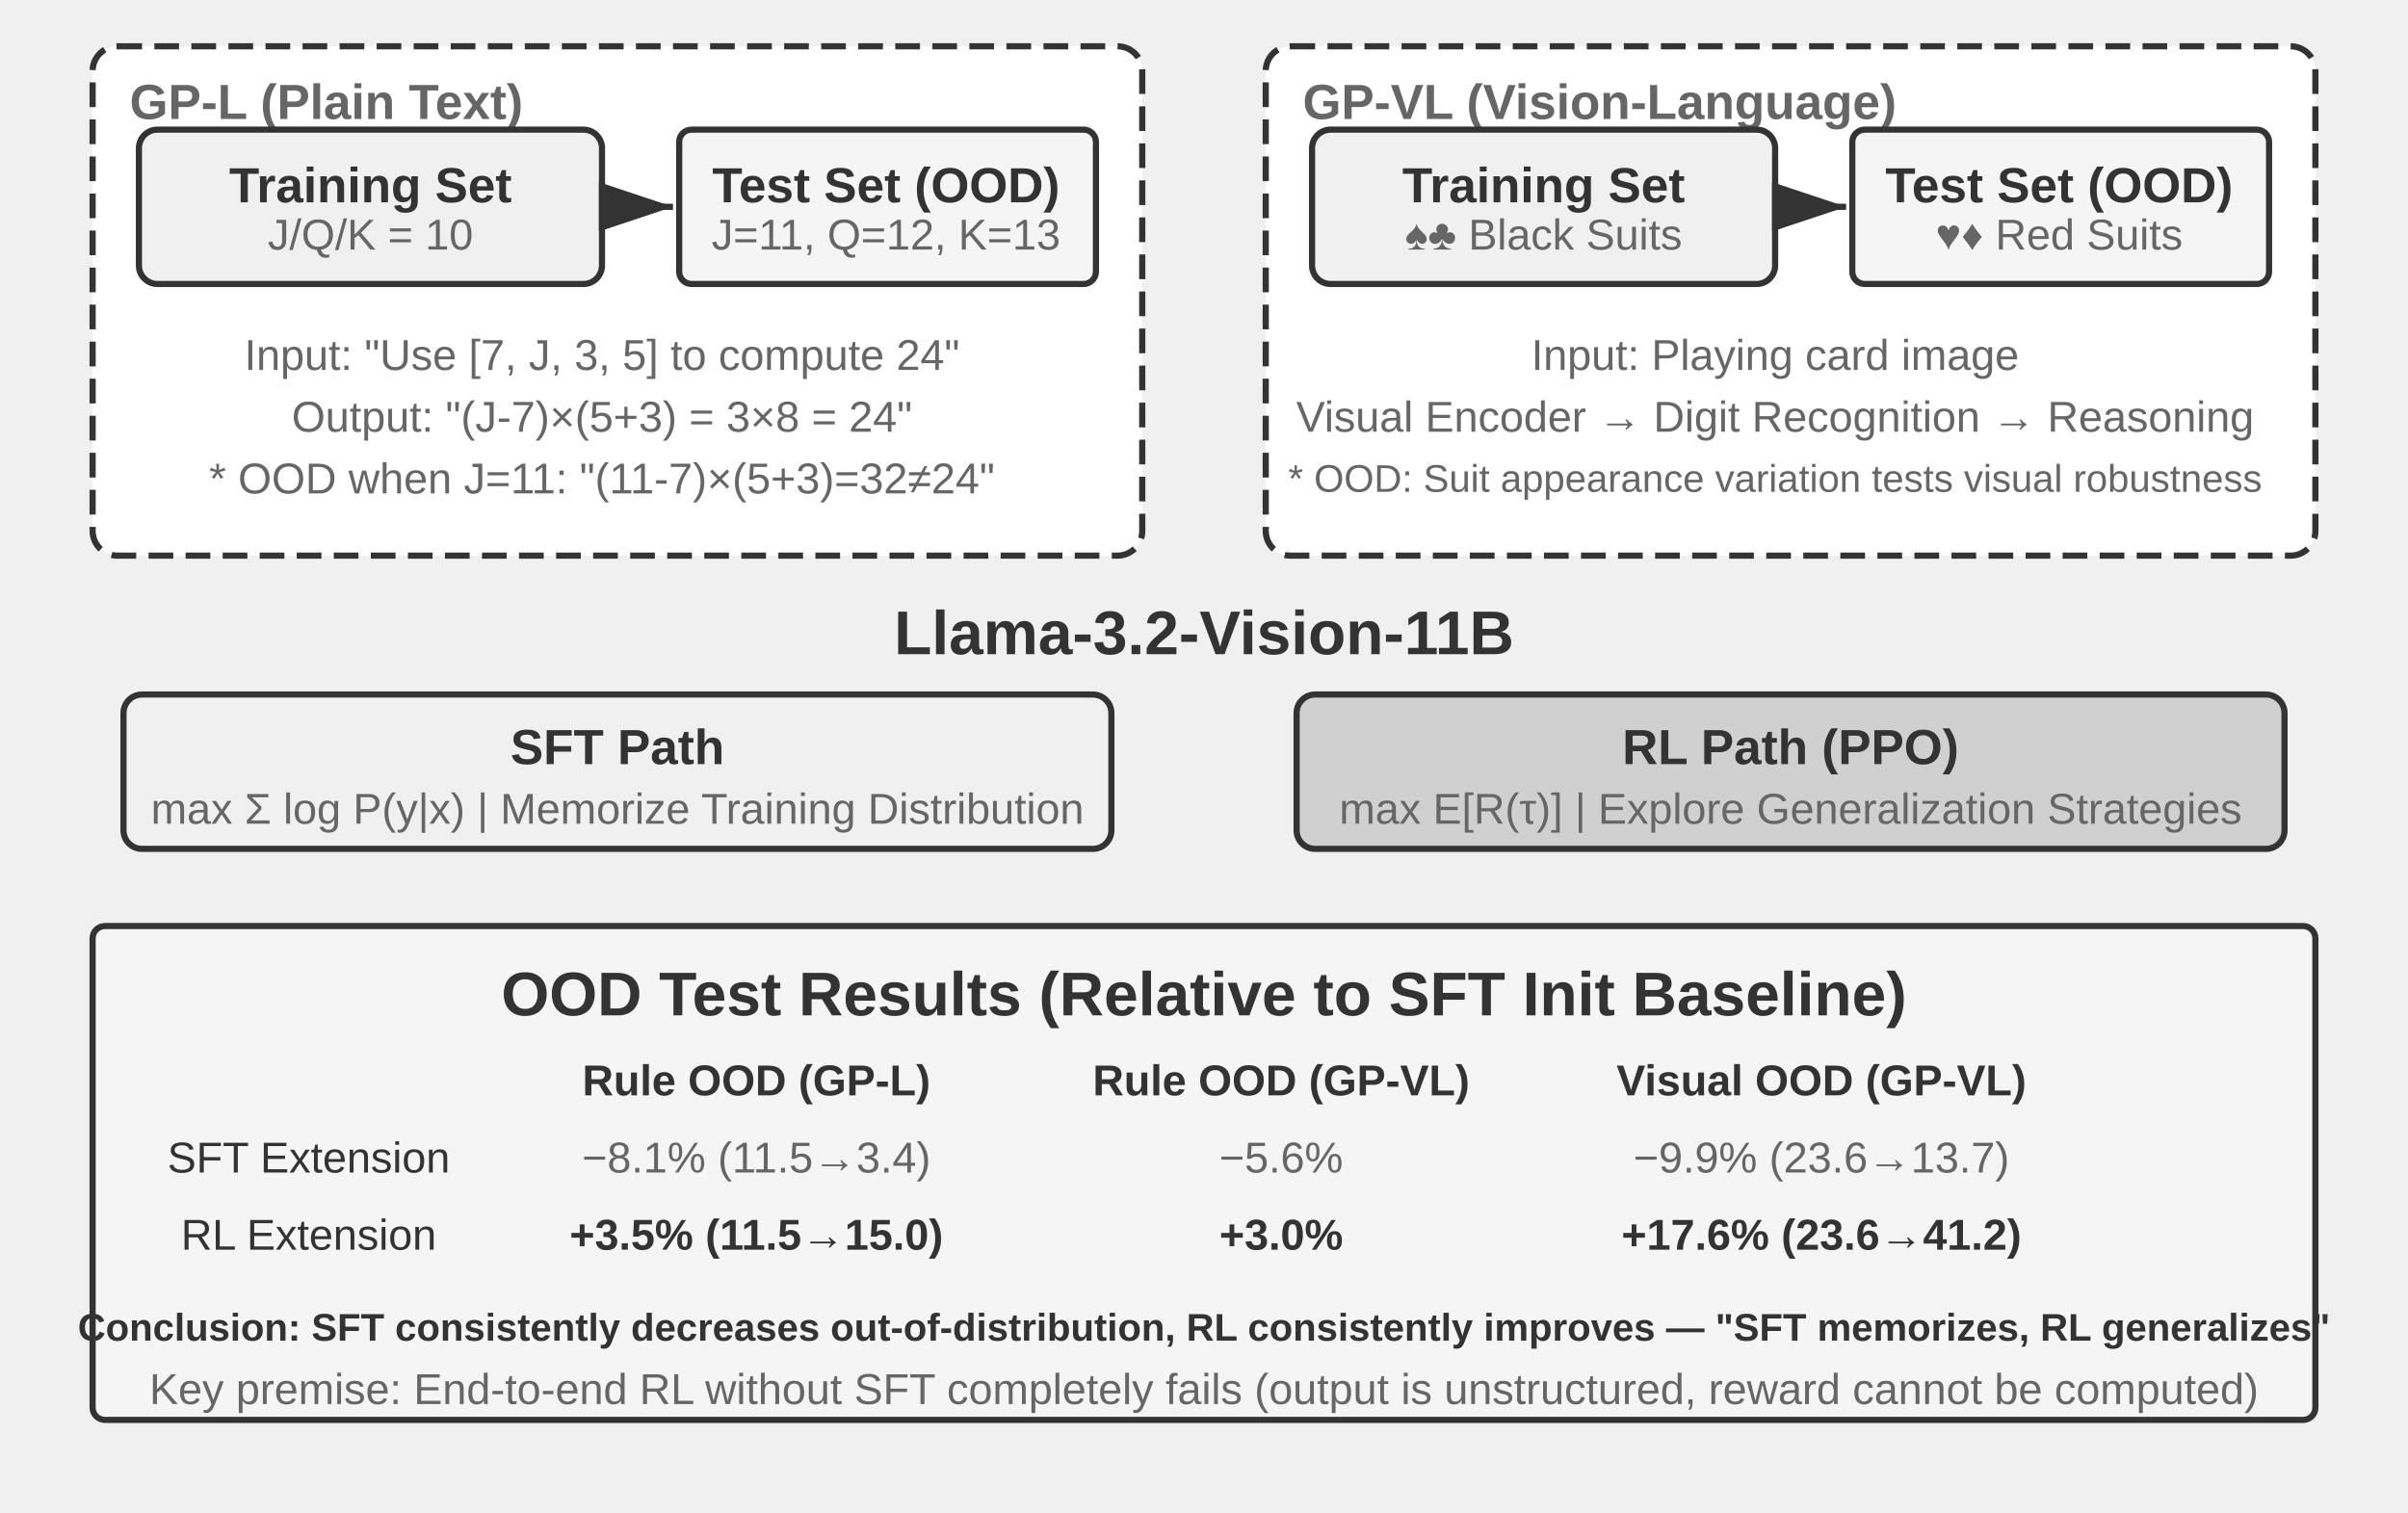
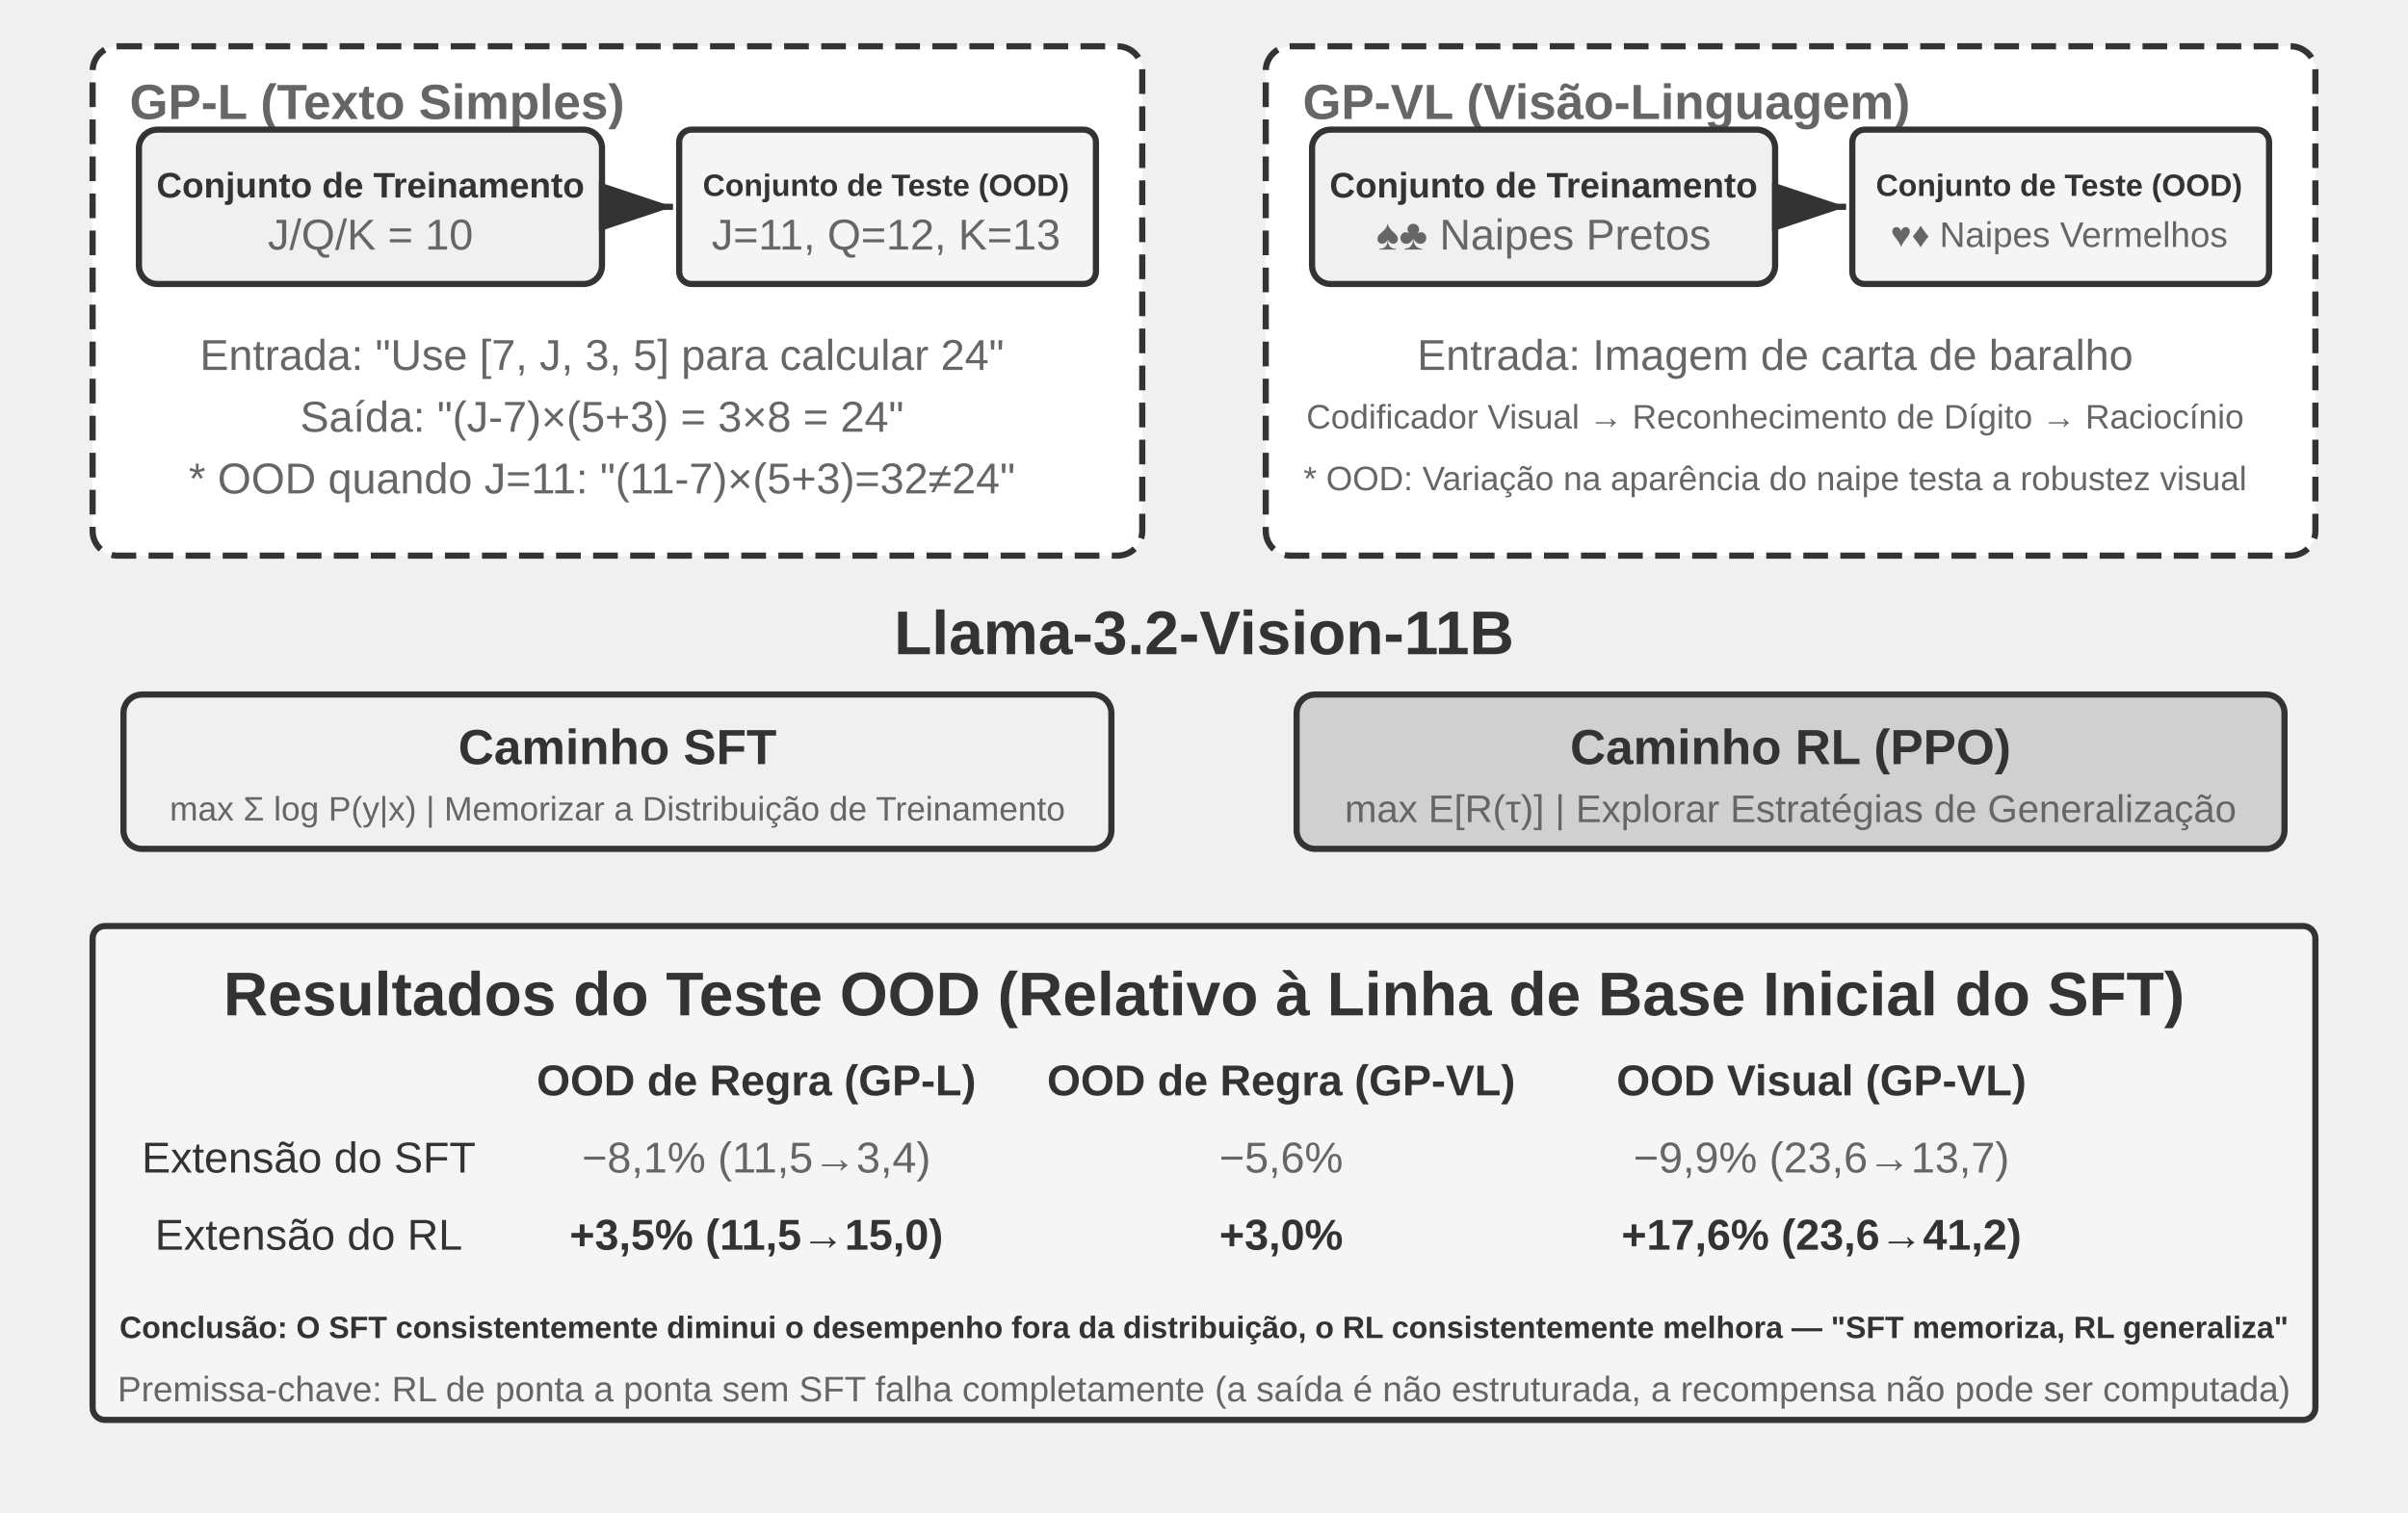
<svg xmlns="http://www.w3.org/2000/svg" viewBox="0 40 780 490" width="780" height="490" style="background:#ffffff">
  <defs>
    <marker id="ah" markerWidth="12" markerHeight="8" refX="12" refY="4" orient="auto">
      <polygon points="0 0, 12 4, 0 8" fill="#333333" />
    </marker>
    <marker id="ah-light" markerWidth="12" markerHeight="8" refX="12" refY="4" orient="auto">
      <polygon points="0 0, 12 4, 0 8" fill="#999999" />
    </marker>
  </defs>
  <rect x="30" y="55" width="340" height="165" rx="8" fill="#ffffff" stroke="#333333" stroke-width="2" stroke-dasharray="8,4" />
-   <text x="42" y="73" font-family="Arial, 'Helvetica Neue', Helvetica, 'PingFang SC', 'Microsoft YaHei', sans-serif" font-size="16" fill="#666666" text-anchor="start" dominant-baseline="central" font-weight="bold">GP-L (Plain Text)</text>
+   <text x="42" y="73" font-family="Arial, 'Helvetica Neue', Helvetica, 'PingFang SC', 'Microsoft YaHei', sans-serif" font-size="16" fill="#666666" text-anchor="start" dominant-baseline="central" font-weight="bold">GP-L (Texto Simples)</text>
  <rect x="45" y="82" width="150" height="50" rx="6" fill="#f0f0f0" stroke="#333333" stroke-width="2" />
-   <text x="120" y="100" font-family="Arial, 'Helvetica Neue', Helvetica, 'PingFang SC', 'Microsoft YaHei', sans-serif" font-size="16" fill="#333333" text-anchor="middle" dominant-baseline="central" font-weight="bold">Training Set</text>
+   <text x="120" y="100" font-family="Arial, 'Helvetica Neue', Helvetica, 'PingFang SC', 'Microsoft YaHei', sans-serif" font-size="11.5" fill="#333333" text-anchor="middle" dominant-baseline="central" font-weight="bold">Conjunto de Treinamento</text>
  <text x="120" y="116" font-family="Arial, 'Helvetica Neue', Helvetica, 'PingFang SC', 'Microsoft YaHei', sans-serif" font-size="14" fill="#666666" text-anchor="middle" dominant-baseline="central" font-weight="normal">J/Q/K = 10</text>
  <line x1="197" y1="107" x2="218" y2="107" stroke="#333333" stroke-width="2" marker-end="url(#ah)" />
  <rect x="220" y="82" width="135" height="50" rx="4" fill="#f5f5f5" stroke="#333333" stroke-width="2" />
-   <text x="287" y="100" font-family="Arial, 'Helvetica Neue', Helvetica, 'PingFang SC', 'Microsoft YaHei', sans-serif" font-size="16" fill="#333333" text-anchor="middle" dominant-baseline="central" font-weight="bold">Test Set (OOD)</text>
+   <text x="287" y="100" font-family="Arial, 'Helvetica Neue', Helvetica, 'PingFang SC', 'Microsoft YaHei', sans-serif" font-size="10" fill="#333333" text-anchor="middle" dominant-baseline="central" font-weight="bold">Conjunto de Teste (OOD)</text>
  <text x="287" y="116" font-family="Arial, 'Helvetica Neue', Helvetica, 'PingFang SC', 'Microsoft YaHei', sans-serif" font-size="14" fill="#666666" text-anchor="middle" dominant-baseline="central" font-weight="normal">J=11, Q=12, K=13</text>
-   <text x="195" y="155" font-family="Arial, 'Helvetica Neue', Helvetica, 'PingFang SC', 'Microsoft YaHei', sans-serif" font-size="14" fill="#666666" text-anchor="middle" dominant-baseline="central" font-weight="normal">Input: "Use [7, J, 3, 5] to compute 24"</text>
-   <text x="195" y="175" font-family="Arial, 'Helvetica Neue', Helvetica, 'PingFang SC', 'Microsoft YaHei', sans-serif" font-size="14" fill="#666666" text-anchor="middle" dominant-baseline="central" font-weight="normal">Output: "(J-7)×(5+3) = 3×8 = 24"</text>
-   <text x="195" y="195" font-family="Arial, 'Helvetica Neue', Helvetica, 'PingFang SC', 'Microsoft YaHei', sans-serif" font-size="14" fill="#666666" text-anchor="middle" dominant-baseline="central" font-weight="normal">* OOD when J=11: "(11-7)×(5+3)=32≠24"</text>
+   <text x="195" y="155" font-family="Arial, 'Helvetica Neue', Helvetica, 'PingFang SC', 'Microsoft YaHei', sans-serif" font-size="14" fill="#666666" text-anchor="middle" dominant-baseline="central" font-weight="normal">Entrada: "Use [7, J, 3, 5] para calcular 24"</text>
+   <text x="195" y="175" font-family="Arial, 'Helvetica Neue', Helvetica, 'PingFang SC', 'Microsoft YaHei', sans-serif" font-size="14" fill="#666666" text-anchor="middle" dominant-baseline="central" font-weight="normal">Saída: "(J-7)×(5+3) = 3×8 = 24"</text>
+   <text x="195" y="195" font-family="Arial, 'Helvetica Neue', Helvetica, 'PingFang SC', 'Microsoft YaHei', sans-serif" font-size="14" fill="#666666" text-anchor="middle" dominant-baseline="central" font-weight="normal">* OOD quando J=11: "(11-7)×(5+3)=32≠24"</text>
  <rect x="410" y="55" width="340" height="165" rx="8" fill="#ffffff" stroke="#333333" stroke-width="2" stroke-dasharray="8,4" />
-   <text x="422" y="73" font-family="Arial, 'Helvetica Neue', Helvetica, 'PingFang SC', 'Microsoft YaHei', sans-serif" font-size="16" fill="#666666" text-anchor="start" dominant-baseline="central" font-weight="bold">GP-VL (Vision-Language)</text>
+   <text x="422" y="73" font-family="Arial, 'Helvetica Neue', Helvetica, 'PingFang SC', 'Microsoft YaHei', sans-serif" font-size="16" fill="#666666" text-anchor="start" dominant-baseline="central" font-weight="bold">GP-VL (Visão-Linguagem)</text>
  <rect x="425" y="82" width="150" height="50" rx="6" fill="#f0f0f0" stroke="#333333" stroke-width="2" />
-   <text x="500" y="100" font-family="Arial, 'Helvetica Neue', Helvetica, 'PingFang SC', 'Microsoft YaHei', sans-serif" font-size="16" fill="#333333" text-anchor="middle" dominant-baseline="central" font-weight="bold">Training Set</text>
-   <text x="500" y="116" font-family="Arial, 'Helvetica Neue', Helvetica, 'PingFang SC', 'Microsoft YaHei', sans-serif" font-size="14" fill="#666666" text-anchor="middle" dominant-baseline="central" font-weight="normal">♠♣ Black Suits</text>
+   <text x="500" y="100" font-family="Arial, 'Helvetica Neue', Helvetica, 'PingFang SC', 'Microsoft YaHei', sans-serif" font-size="11.5" fill="#333333" text-anchor="middle" dominant-baseline="central" font-weight="bold">Conjunto de Treinamento</text>
+   <text x="500" y="116" font-family="Arial, 'Helvetica Neue', Helvetica, 'PingFang SC', 'Microsoft YaHei', sans-serif" font-size="14" fill="#666666" text-anchor="middle" dominant-baseline="central" font-weight="normal">♠♣ Naipes Pretos</text>
  <line x1="577" y1="107" x2="598" y2="107" stroke="#333333" stroke-width="2" marker-end="url(#ah)" />
  <rect x="600" y="82" width="135" height="50" rx="4" fill="#f5f5f5" stroke="#333333" stroke-width="2" />
-   <text x="667" y="100" font-family="Arial, 'Helvetica Neue', Helvetica, 'PingFang SC', 'Microsoft YaHei', sans-serif" font-size="16" fill="#333333" text-anchor="middle" dominant-baseline="central" font-weight="bold">Test Set (OOD)</text>
-   <text x="667" y="116" font-family="Arial, 'Helvetica Neue', Helvetica, 'PingFang SC', 'Microsoft YaHei', sans-serif" font-size="14" fill="#666666" text-anchor="middle" dominant-baseline="central" font-weight="normal">♥♦ Red Suits</text>
-   <text x="575" y="155" font-family="Arial, 'Helvetica Neue', Helvetica, 'PingFang SC', 'Microsoft YaHei', sans-serif" font-size="14" fill="#666666" text-anchor="middle" dominant-baseline="central" font-weight="normal">Input: Playing card image</text>
-   <text x="575" y="175" font-family="Arial, 'Helvetica Neue', Helvetica, 'PingFang SC', 'Microsoft YaHei', sans-serif" font-size="14" fill="#666666" text-anchor="middle" dominant-baseline="central" font-weight="normal">Visual Encoder → Digit Recognition → Reasoning</text>
-   <text x="575" y="195" font-family="Arial, 'Helvetica Neue', Helvetica, 'PingFang SC', 'Microsoft YaHei', sans-serif" font-size="12.5" fill="#666666" text-anchor="middle" dominant-baseline="central" font-weight="normal">* OOD: Suit appearance variation tests visual robustness</text>
+   <text x="667" y="100" font-family="Arial, 'Helvetica Neue', Helvetica, 'PingFang SC', 'Microsoft YaHei', sans-serif" font-size="10" fill="#333333" text-anchor="middle" dominant-baseline="central" font-weight="bold">Conjunto de Teste (OOD)</text>
+   <text x="667" y="116" font-family="Arial, 'Helvetica Neue', Helvetica, 'PingFang SC', 'Microsoft YaHei', sans-serif" font-size="11.5" fill="#666666" text-anchor="middle" dominant-baseline="central" font-weight="normal">♥♦ Naipes Vermelhos</text>
+   <text x="575" y="155" font-family="Arial, 'Helvetica Neue', Helvetica, 'PingFang SC', 'Microsoft YaHei', sans-serif" font-size="14" fill="#666666" text-anchor="middle" dominant-baseline="central" font-weight="normal">Entrada: Imagem de carta de baralho</text>
+   <text x="575" y="175" font-family="Arial, 'Helvetica Neue', Helvetica, 'PingFang SC', 'Microsoft YaHei', sans-serif" font-size="11" fill="#666666" text-anchor="middle" dominant-baseline="central" font-weight="normal">Codificador Visual → Reconhecimento de Dígito → Raciocínio</text>
+   <text x="575" y="195" font-family="Arial, 'Helvetica Neue', Helvetica, 'PingFang SC', 'Microsoft YaHei', sans-serif" font-size="11" fill="#666666" text-anchor="middle" dominant-baseline="central" font-weight="normal">* OOD: Variação na aparência do naipe testa a robustez visual</text>
  <text x="390" y="245" font-family="Arial, 'Helvetica Neue', Helvetica, 'PingFang SC', 'Microsoft YaHei', sans-serif" font-size="20" fill="#333333" text-anchor="middle" dominant-baseline="central" font-weight="bold">Llama-3.2-Vision-11B</text>
  <rect x="40" y="265" width="320" height="50" rx="6" fill="#f0f0f0" stroke="#333333" stroke-width="2" />
-   <text x="200" y="282" font-family="Arial, 'Helvetica Neue', Helvetica, 'PingFang SC', 'Microsoft YaHei', sans-serif" font-size="16" fill="#333333" text-anchor="middle" dominant-baseline="central" font-weight="bold">SFT Path</text>
-   <text x="200" y="302" font-family="Arial, 'Helvetica Neue', Helvetica, 'PingFang SC', 'Microsoft YaHei', sans-serif" font-size="14" fill="#666666" text-anchor="middle" dominant-baseline="central" font-weight="normal">max Σ log P(y|x)  |  Memorize Training Distribution</text>
+   <text x="200" y="282" font-family="Arial, 'Helvetica Neue', Helvetica, 'PingFang SC', 'Microsoft YaHei', sans-serif" font-size="16" fill="#333333" text-anchor="middle" dominant-baseline="central" font-weight="bold">Caminho SFT</text>
+   <text x="200" y="302" font-family="Arial, 'Helvetica Neue', Helvetica, 'PingFang SC', 'Microsoft YaHei', sans-serif" font-size="11" fill="#666666" text-anchor="middle" dominant-baseline="central" font-weight="normal">max Σ log P(y|x)  |  Memorizar a Distribuição de Treinamento</text>
  <rect x="420" y="265" width="320" height="50" rx="6" fill="#d0d0d0" stroke="#333333" stroke-width="2" />
-   <text x="580" y="282" font-family="Arial, 'Helvetica Neue', Helvetica, 'PingFang SC', 'Microsoft YaHei', sans-serif" font-size="16" fill="#333333" text-anchor="middle" dominant-baseline="central" font-weight="bold">RL Path (PPO)</text>
-   <text x="580" y="302" font-family="Arial, 'Helvetica Neue', Helvetica, 'PingFang SC', 'Microsoft YaHei', sans-serif" font-size="14" fill="#666666" text-anchor="middle" dominant-baseline="central" font-weight="normal">max E[R(τ)]  |  Explore Generalization Strategies</text>
+   <text x="580" y="282" font-family="Arial, 'Helvetica Neue', Helvetica, 'PingFang SC', 'Microsoft YaHei', sans-serif" font-size="16" fill="#333333" text-anchor="middle" dominant-baseline="central" font-weight="bold">Caminho RL (PPO)</text>
+   <text x="580" y="302" font-family="Arial, 'Helvetica Neue', Helvetica, 'PingFang SC', 'Microsoft YaHei', sans-serif" font-size="12.5" fill="#666666" text-anchor="middle" dominant-baseline="central" font-weight="normal">max E[R(τ)]  |  Explorar Estratégias de Generalização</text>
  <rect x="30" y="340" width="720" height="160" rx="4" fill="#f5f5f5" stroke="#333333" stroke-width="2" />
-   <text x="390" y="362" font-family="Arial, 'Helvetica Neue', Helvetica, 'PingFang SC', 'Microsoft YaHei', sans-serif" font-size="20" fill="#333333" text-anchor="middle" dominant-baseline="central" font-weight="bold">OOD Test Results (Relative to SFT Init Baseline)</text>
+   <text x="390" y="362" font-family="Arial, 'Helvetica Neue', Helvetica, 'PingFang SC', 'Microsoft YaHei', sans-serif" font-size="20" fill="#333333" text-anchor="middle" dominant-baseline="central" font-weight="bold">Resultados do Teste OOD (Relativo à Linha de Base Inicial do SFT)</text>
  <text x="100" y="390" font-family="Arial, 'Helvetica Neue', Helvetica, 'PingFang SC', 'Microsoft YaHei', sans-serif" font-size="14" fill="#333333" text-anchor="middle" dominant-baseline="central" font-weight="bold" />
-   <text x="245" y="390" font-family="Arial, 'Helvetica Neue', Helvetica, 'PingFang SC', 'Microsoft YaHei', sans-serif" font-size="14" fill="#333333" text-anchor="middle" dominant-baseline="central" font-weight="bold">Rule OOD (GP-L)</text>
-   <text x="415" y="390" font-family="Arial, 'Helvetica Neue', Helvetica, 'PingFang SC', 'Microsoft YaHei', sans-serif" font-size="14" fill="#333333" text-anchor="middle" dominant-baseline="central" font-weight="bold">Rule OOD (GP-VL)</text>
-   <text x="590" y="390" font-family="Arial, 'Helvetica Neue', Helvetica, 'PingFang SC', 'Microsoft YaHei', sans-serif" font-size="14" fill="#333333" text-anchor="middle" dominant-baseline="central" font-weight="bold">Visual OOD (GP-VL)</text>
-   <text x="100" y="415" font-family="Arial, 'Helvetica Neue', Helvetica, 'PingFang SC', 'Microsoft YaHei', sans-serif" font-size="14" fill="#333333" text-anchor="middle" dominant-baseline="central" font-weight="normal">SFT Extension</text>
-   <text x="245" y="415" font-family="Arial, 'Helvetica Neue', Helvetica, 'PingFang SC', 'Microsoft YaHei', sans-serif" font-size="14" fill="#666666" text-anchor="middle" dominant-baseline="central" font-weight="normal">−8.1%  (11.5→3.4)</text>
-   <text x="415" y="415" font-family="Arial, 'Helvetica Neue', Helvetica, 'PingFang SC', 'Microsoft YaHei', sans-serif" font-size="14" fill="#666666" text-anchor="middle" dominant-baseline="central" font-weight="normal">−5.6%</text>
-   <text x="590" y="415" font-family="Arial, 'Helvetica Neue', Helvetica, 'PingFang SC', 'Microsoft YaHei', sans-serif" font-size="14" fill="#666666" text-anchor="middle" dominant-baseline="central" font-weight="normal">−9.9%  (23.6→13.7)</text>
-   <text x="100" y="440" font-family="Arial, 'Helvetica Neue', Helvetica, 'PingFang SC', 'Microsoft YaHei', sans-serif" font-size="14" fill="#333333" text-anchor="middle" dominant-baseline="central" font-weight="normal">RL Extension</text>
-   <text x="245" y="440" font-family="Arial, 'Helvetica Neue', Helvetica, 'PingFang SC', 'Microsoft YaHei', sans-serif" font-size="14" fill="#333333" text-anchor="middle" dominant-baseline="central" font-weight="bold">+3.5%  (11.5→15.0)</text>
-   <text x="415" y="440" font-family="Arial, 'Helvetica Neue', Helvetica, 'PingFang SC', 'Microsoft YaHei', sans-serif" font-size="14" fill="#333333" text-anchor="middle" dominant-baseline="central" font-weight="bold">+3.0%</text>
-   <text x="590" y="440" font-family="Arial, 'Helvetica Neue', Helvetica, 'PingFang SC', 'Microsoft YaHei', sans-serif" font-size="14" fill="#333333" text-anchor="middle" dominant-baseline="central" font-weight="bold">+17.6%  (23.6→41.2)</text>
-   <text x="390" y="470" font-family="Arial, 'Helvetica Neue', Helvetica, 'PingFang SC', 'Microsoft YaHei', sans-serif" font-size="12.5" fill="#333333" text-anchor="middle" dominant-baseline="central" font-weight="bold">Conclusion: SFT consistently decreases out-of-distribution, RL consistently improves — "SFT memorizes, RL generalizes"</text>
-   <text x="390" y="490" font-family="Arial, 'Helvetica Neue', Helvetica, 'PingFang SC', 'Microsoft YaHei', sans-serif" font-size="14" fill="#666666" text-anchor="middle" dominant-baseline="central" font-weight="normal">Key premise: End-to-end RL without SFT completely fails (output is unstructured, reward cannot be computed)</text>
+   <text x="245" y="390" font-family="Arial, 'Helvetica Neue', Helvetica, 'PingFang SC', 'Microsoft YaHei', sans-serif" font-size="14" fill="#333333" text-anchor="middle" dominant-baseline="central" font-weight="bold">OOD de Regra (GP-L)</text>
+   <text x="415" y="390" font-family="Arial, 'Helvetica Neue', Helvetica, 'PingFang SC', 'Microsoft YaHei', sans-serif" font-size="14" fill="#333333" text-anchor="middle" dominant-baseline="central" font-weight="bold">OOD de Regra (GP-VL)</text>
+   <text x="590" y="390" font-family="Arial, 'Helvetica Neue', Helvetica, 'PingFang SC', 'Microsoft YaHei', sans-serif" font-size="14" fill="#333333" text-anchor="middle" dominant-baseline="central" font-weight="bold">OOD Visual (GP-VL)</text>
+   <text x="100" y="415" font-family="Arial, 'Helvetica Neue', Helvetica, 'PingFang SC', 'Microsoft YaHei', sans-serif" font-size="14" fill="#333333" text-anchor="middle" dominant-baseline="central" font-weight="normal">Extensão do SFT</text>
+   <text x="245" y="415" font-family="Arial, 'Helvetica Neue', Helvetica, 'PingFang SC', 'Microsoft YaHei', sans-serif" font-size="14" fill="#666666" text-anchor="middle" dominant-baseline="central" font-weight="normal">−8,1%  (11,5→3,4)</text>
+   <text x="415" y="415" font-family="Arial, 'Helvetica Neue', Helvetica, 'PingFang SC', 'Microsoft YaHei', sans-serif" font-size="14" fill="#666666" text-anchor="middle" dominant-baseline="central" font-weight="normal">−5,6%</text>
+   <text x="590" y="415" font-family="Arial, 'Helvetica Neue', Helvetica, 'PingFang SC', 'Microsoft YaHei', sans-serif" font-size="14" fill="#666666" text-anchor="middle" dominant-baseline="central" font-weight="normal">−9,9%  (23,6→13,7)</text>
+   <text x="100" y="440" font-family="Arial, 'Helvetica Neue', Helvetica, 'PingFang SC', 'Microsoft YaHei', sans-serif" font-size="14" fill="#333333" text-anchor="middle" dominant-baseline="central" font-weight="normal">Extensão do RL</text>
+   <text x="245" y="440" font-family="Arial, 'Helvetica Neue', Helvetica, 'PingFang SC', 'Microsoft YaHei', sans-serif" font-size="14" fill="#333333" text-anchor="middle" dominant-baseline="central" font-weight="bold">+3,5%  (11,5→15,0)</text>
+   <text x="415" y="440" font-family="Arial, 'Helvetica Neue', Helvetica, 'PingFang SC', 'Microsoft YaHei', sans-serif" font-size="14" fill="#333333" text-anchor="middle" dominant-baseline="central" font-weight="bold">+3,0%</text>
+   <text x="590" y="440" font-family="Arial, 'Helvetica Neue', Helvetica, 'PingFang SC', 'Microsoft YaHei', sans-serif" font-size="14" fill="#333333" text-anchor="middle" dominant-baseline="central" font-weight="bold">+17,6%  (23,6→41,2)</text>
+   <text x="390" y="470" font-family="Arial, 'Helvetica Neue', Helvetica, 'PingFang SC', 'Microsoft YaHei', sans-serif" font-size="10" fill="#333333" text-anchor="middle" dominant-baseline="central" font-weight="bold">Conclusão: O SFT consistentemente diminui o desempenho fora da distribuição, o RL consistentemente melhora — "SFT memoriza, RL generaliza"</text>
+   <text x="390" y="490" font-family="Arial, 'Helvetica Neue', Helvetica, 'PingFang SC', 'Microsoft YaHei', sans-serif" font-size="11.5" fill="#666666" text-anchor="middle" dominant-baseline="central" font-weight="normal">Premissa-chave: RL de ponta a ponta sem SFT falha completamente (a saída é não estruturada, a recompensa não pode ser computada)</text>
</svg>
